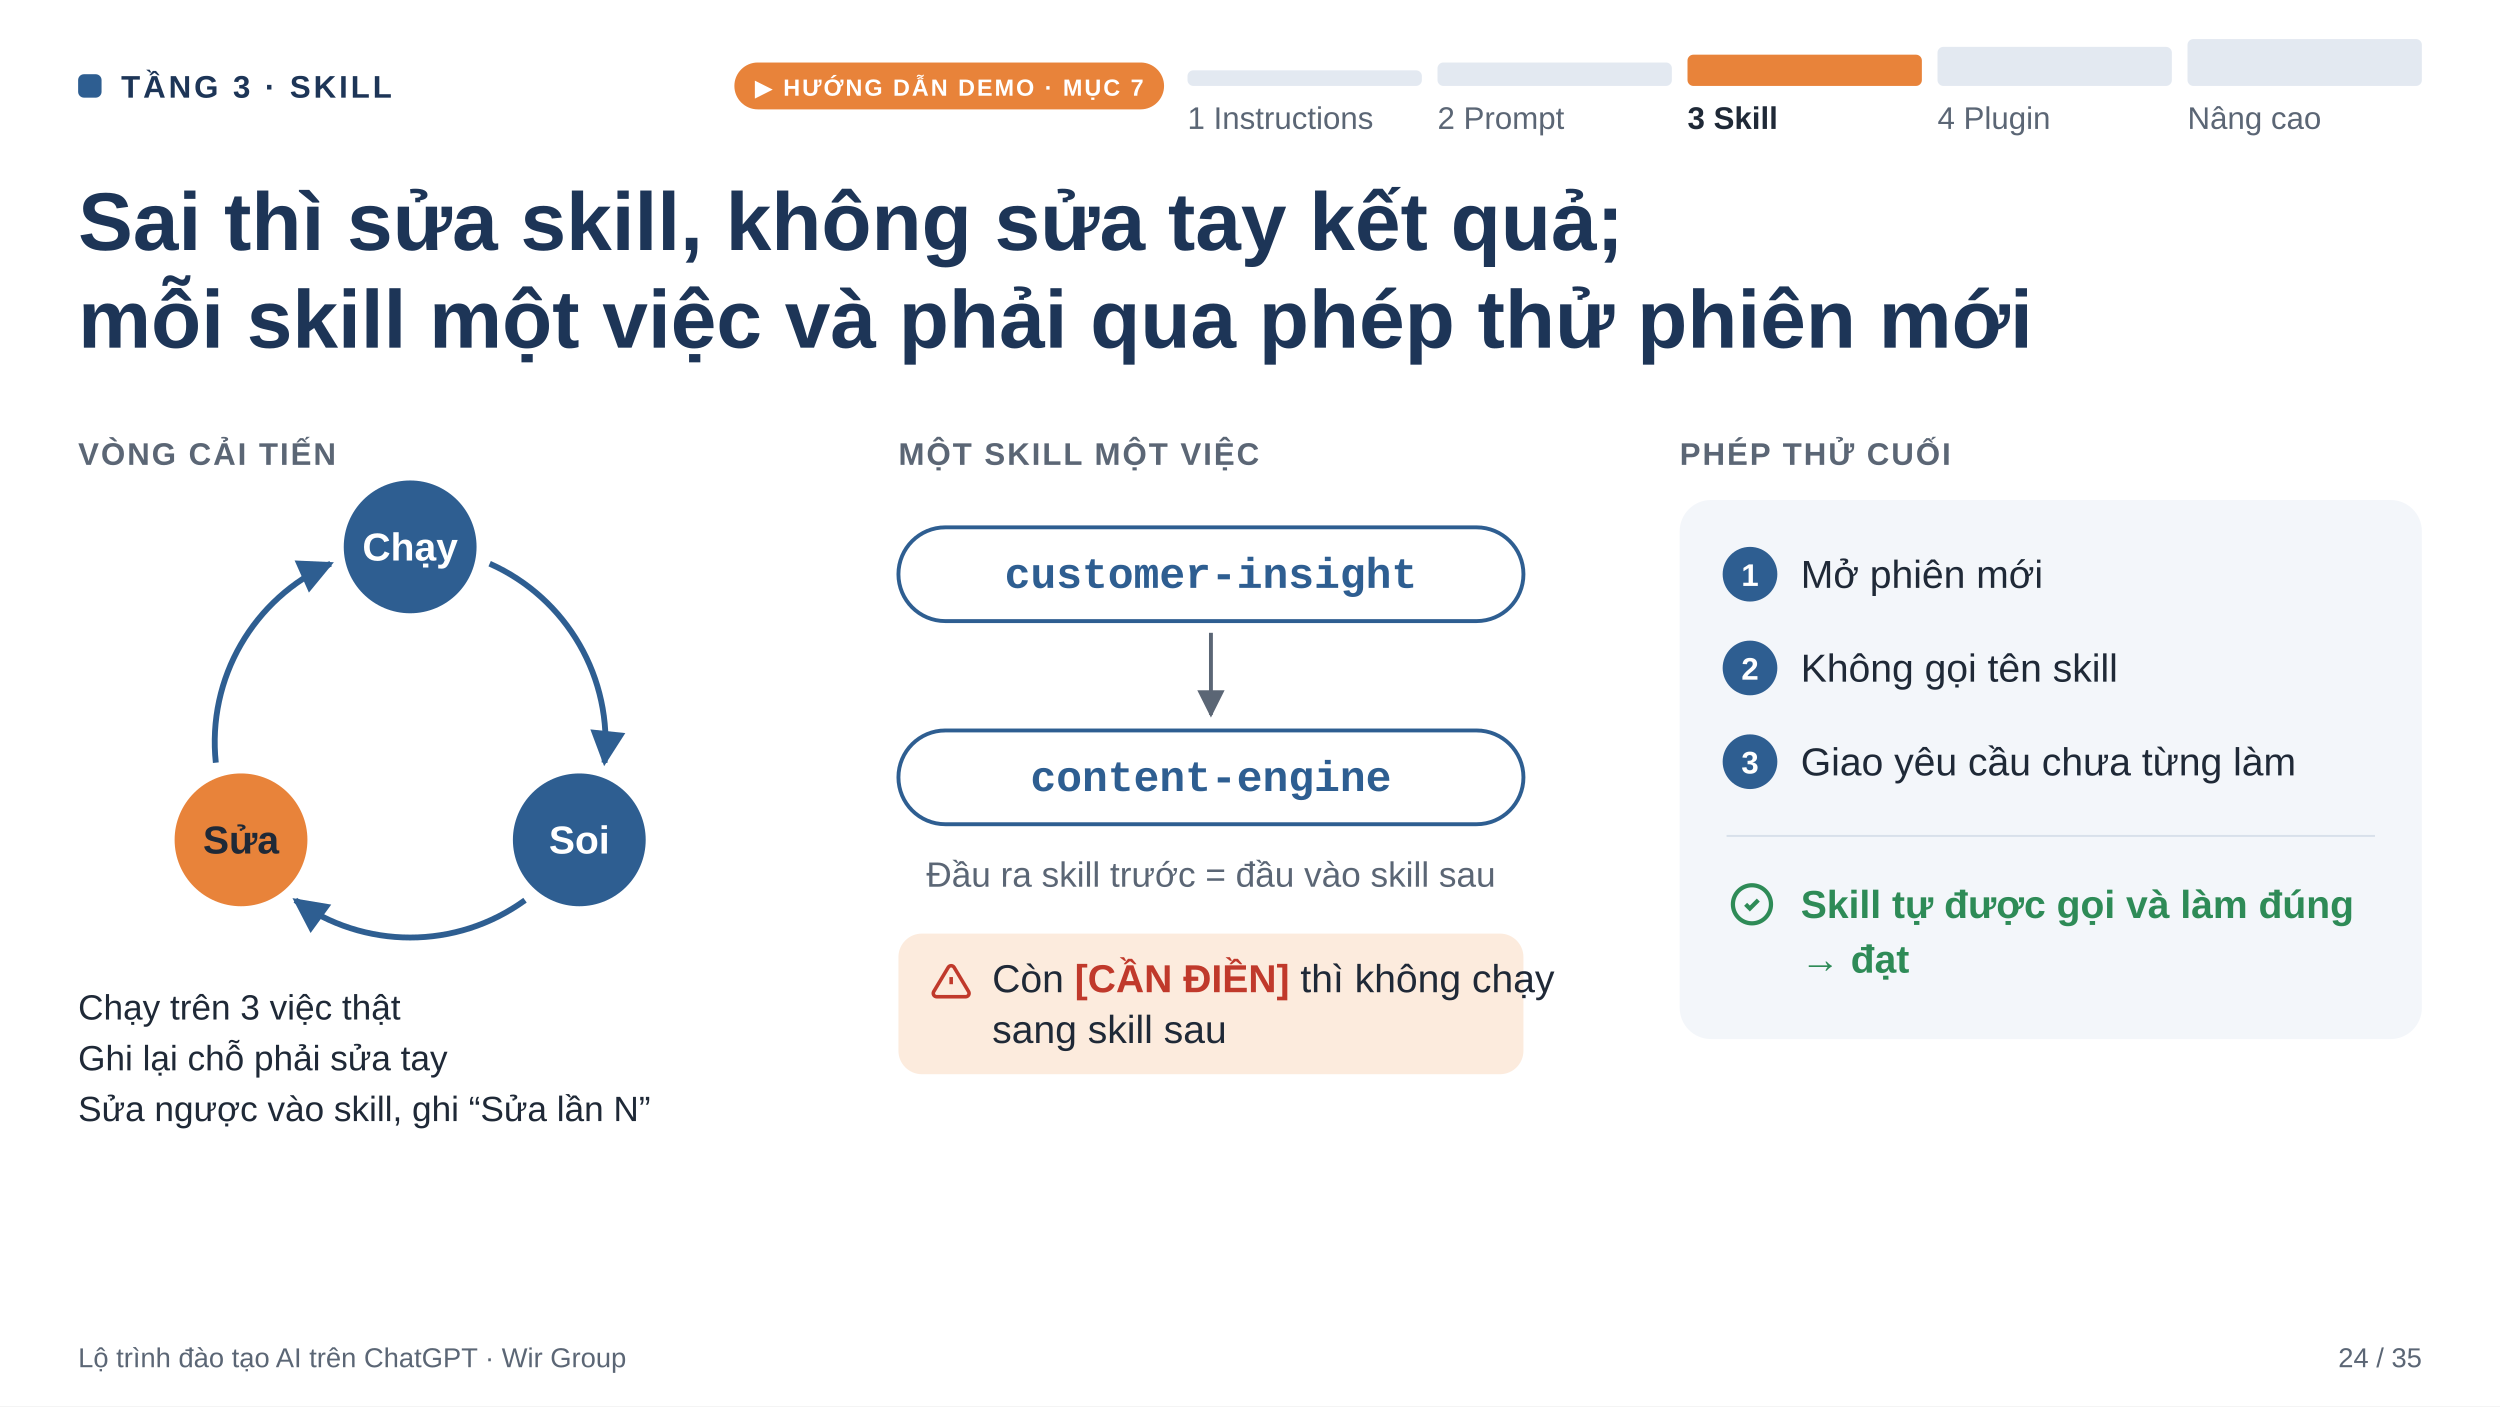
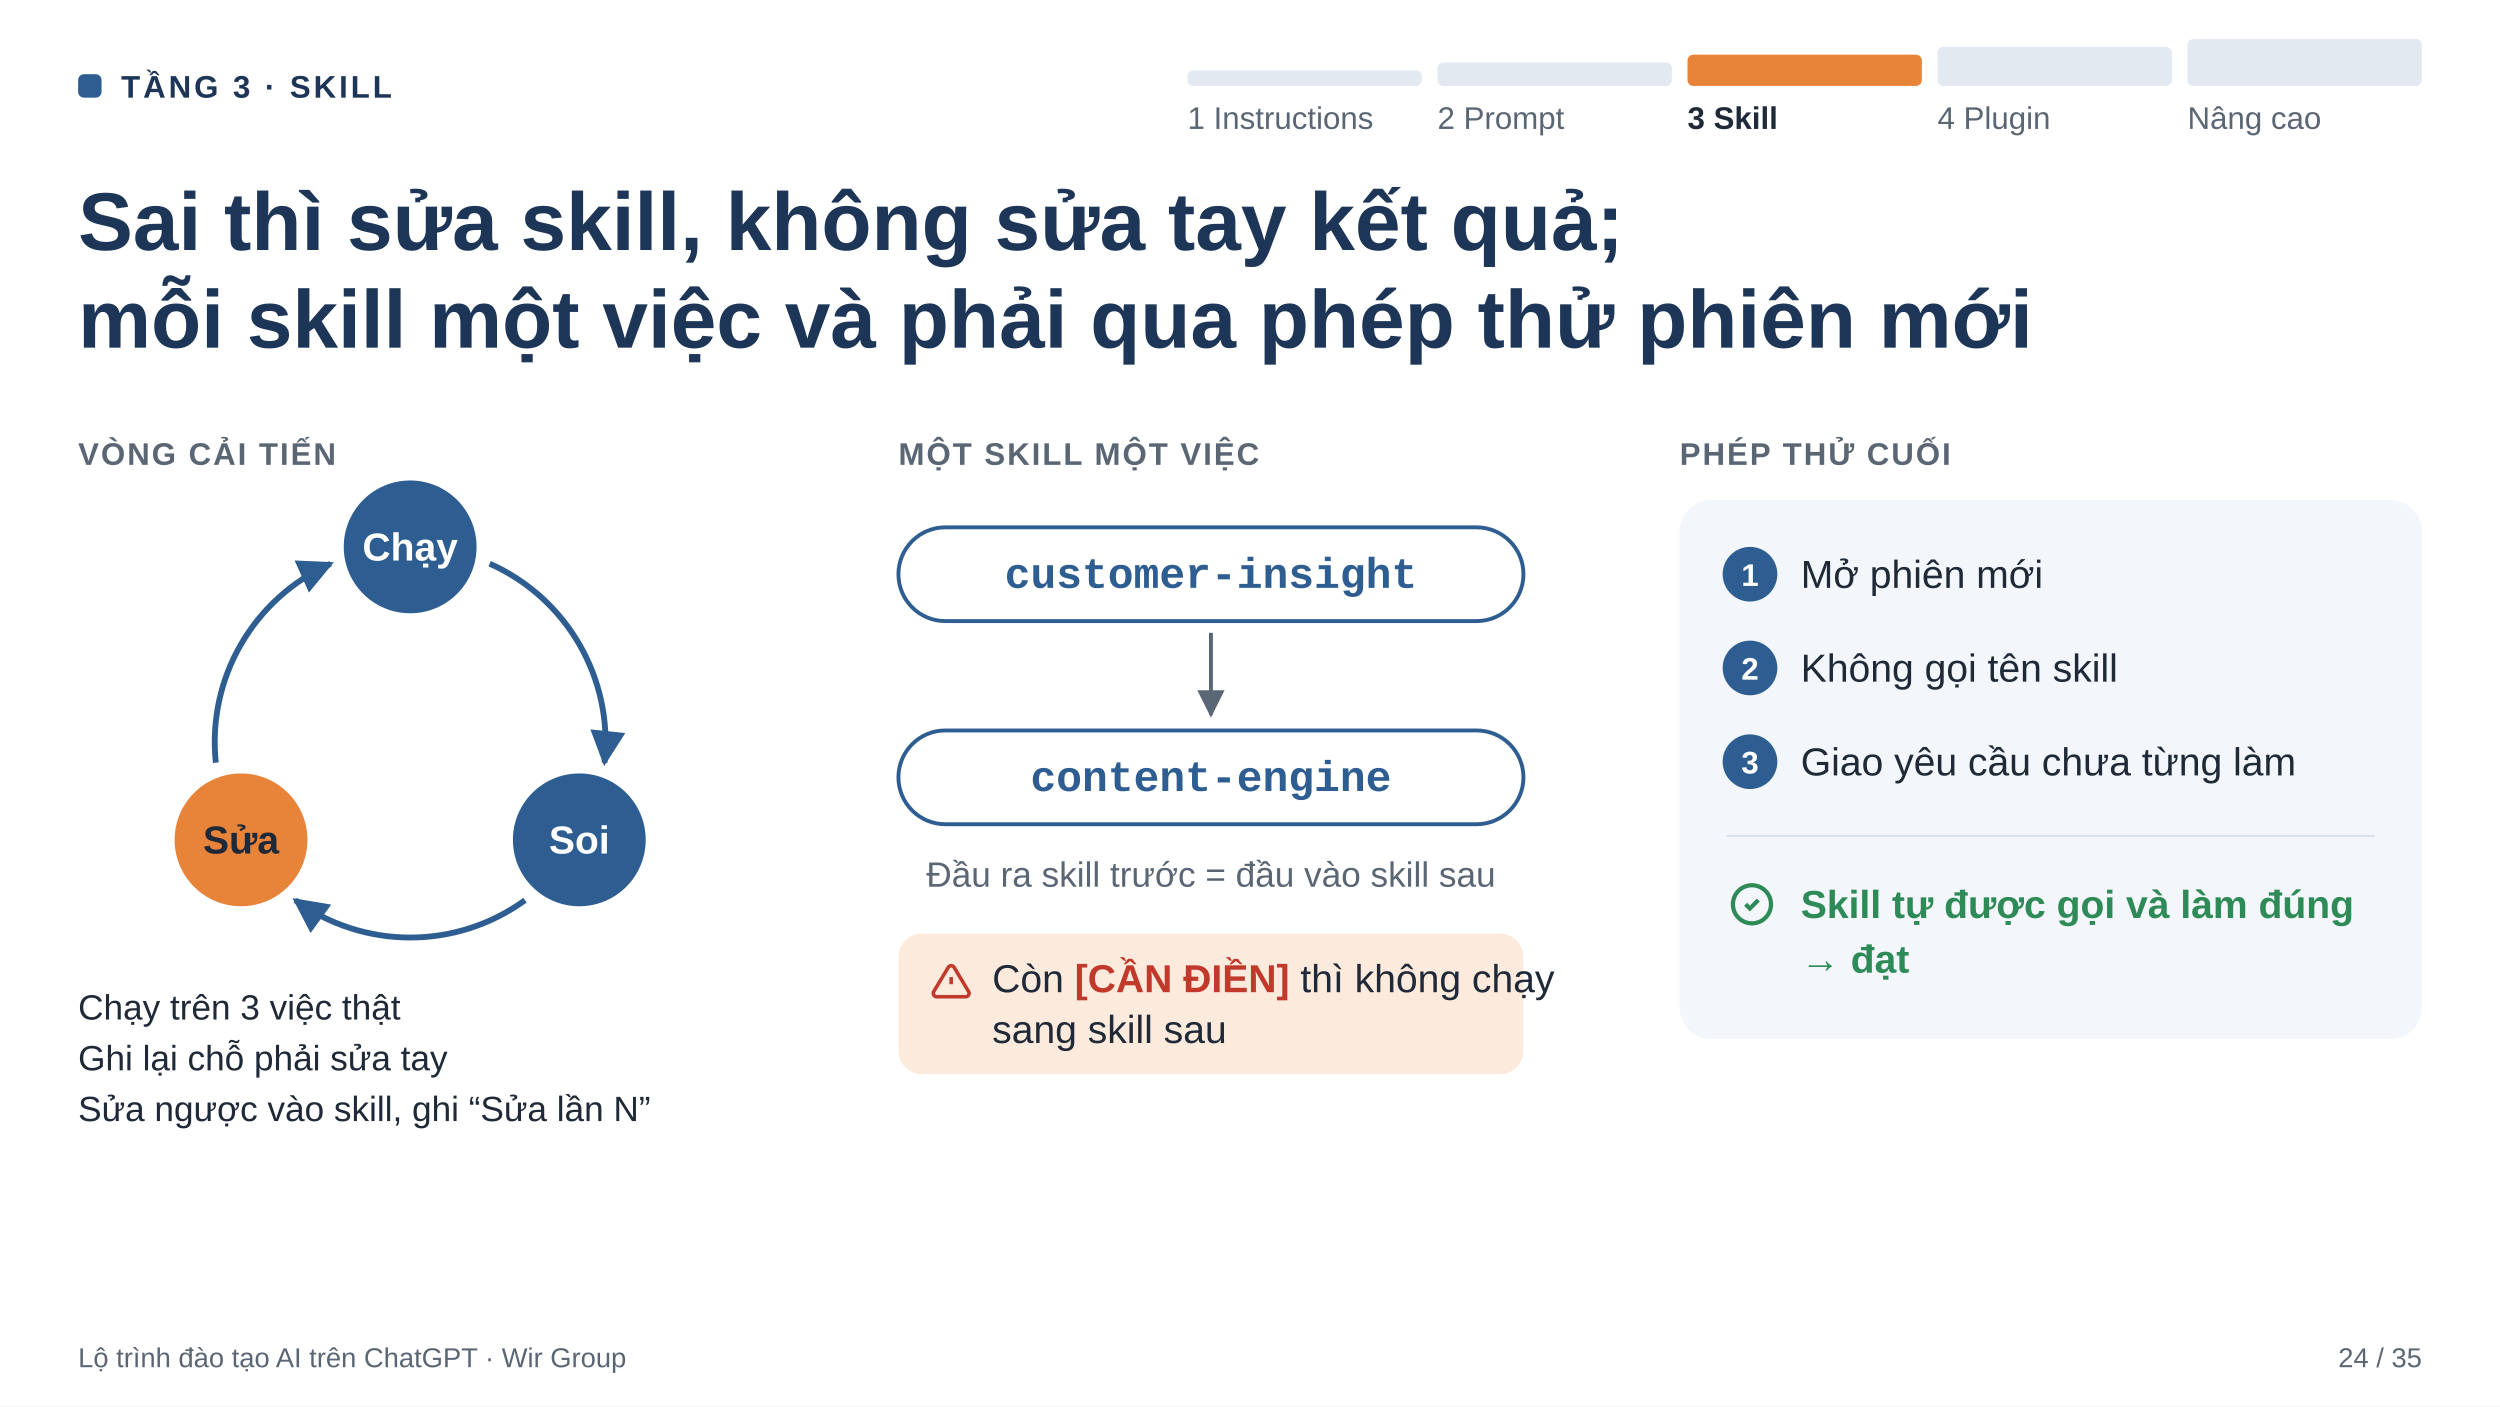
<svg xmlns="http://www.w3.org/2000/svg" viewBox="0 0 1280 720" width="1280" height="720" font-family="Aptos, 'Segoe UI', Arial, sans-serif" data-pptx-page-role="content">
  <defs>
    <marker id="arrow-tier3" viewBox="0 0 10 10" refX="9" refY="5" markerWidth="6" markerHeight="6" orient="auto">
      <polygon points="0,0 10,5 0,10" fill="#2E5E91" />
    </marker>
    <marker id="arrow-muted" viewBox="0 0 10 10" refX="9" refY="5" markerWidth="7" markerHeight="7" orient="auto">
      <polygon points="0,0 10,5 0,10" fill="#5B6675" />
    </marker>
  </defs>
  <rect id="bg" data-pptx-role="background" x="0" y="0" width="1280" height="720" fill="#FFFFFF" />
  <g id="section-kicker" data-pptx-role="chrome" data-pptx-bounds="40 30 540 30">
    <rect x="40" y="38" width="12" height="12" rx="3" fill="#2E5E91" />
    <text x="62" y="50" font-size="16" font-weight="bold" letter-spacing="1.5" fill="#1D3557">TẦNG 3 · SKILL</text>
-   </g>
-   <g id="demo-flag" data-pptx-role="chrome" data-pptx-bounds="376 30 224 28">
-     <rect x="376" y="32" width="220" height="24" rx="12" fill="#E8833A" />
-     <text x="486" y="49" font-size="12" font-weight="bold" letter-spacing="1" fill="#FFFFFF" text-anchor="middle">▶ HƯỚNG DẪN DEMO · MỤC 7</text>
  </g>
  <g id="roadmap-tracker" data-pptx-role="chrome" data-pptx-bounds="600 14 640 62">
    <rect x="608" y="36" width="120" height="8" rx="3" fill="#E3E9F1" />
    <rect x="736" y="32" width="120" height="12" rx="3" fill="#E3E9F1" />
    <rect x="864" y="28" width="120" height="16" rx="3" fill="#E8833A" />
    <rect x="992" y="24" width="120" height="20" rx="3" fill="#E3E9F1" />
    <rect x="1120" y="20" width="120" height="24" rx="3" fill="#E3E9F1" />
    <text x="608" y="66" font-size="16" fill="#5B6675">1 Instructions</text>
    <text x="736" y="66" font-size="16" fill="#5B6675">2 Prompt</text>
    <text x="864" y="66" font-size="16" font-weight="bold" fill="#1F2937">3 Skill</text>
    <text x="992" y="66" font-size="16" fill="#5B6675">4 Plugin</text>
    <text x="1120" y="66" font-size="16" fill="#5B6675">Nâng cao</text>
  </g>
  <text font-size="42" font-weight="bold" fill="#1D3557" x="40" y="128">Sai thì sửa skill, không sửa tay kết quả;</text>
  <text font-size="42" font-weight="bold" fill="#1D3557" x="40" y="178">mỗi skill một việc và phải qua phép thử phiên mới</text>
  <g id="improve-loop" data-pptx-bounds="40 220 380 366">
    <text x="40" y="238" font-size="16" font-weight="bold" letter-spacing="1" fill="#5B6675">VÒNG CẢI TIẾN</text>
    <path d="M 250.7 288.6 A 100 100 0 0 1 309.5 390.5" fill="none" stroke="#2E5E91" stroke-width="3" marker-end="url(#arrow-tier3)" />
    <path d="M 268.8 460.9 A 100 100 0 0 1 151.2 460.9" fill="none" stroke="#2E5E91" stroke-width="3" marker-end="url(#arrow-tier3)" />
    <path d="M 110.5 390.5 A 100 100 0 0 1 169.3 288.6" fill="none" stroke="#2E5E91" stroke-width="3" marker-end="url(#arrow-tier3)" />
    <circle cx="210" cy="280" r="34" fill="#2E5E91" />
    <text x="210" y="287" font-size="20" font-weight="bold" text-anchor="middle" fill="#FFFFFF">Chạy</text>
    <circle cx="296.6" cy="430" r="34" fill="#2E5E91" />
    <text x="296.6" y="437" font-size="20" font-weight="bold" text-anchor="middle" fill="#FFFFFF">Soi</text>
    <circle cx="123.4" cy="430" r="34" fill="#E8833A" />
    <text x="123.4" y="437" font-size="20" font-weight="bold" text-anchor="middle" fill="#1F2937">Sửa</text>
    <text font-size="18" fill="#1F2937" x="40" y="522">Chạy trên 3 việc thật</text>
    <text font-size="18" fill="#1F2937" x="40" y="548">Ghi lại chỗ phải sửa tay</text>
    <text font-size="18" fill="#1F2937" x="40" y="574">Sửa ngược vào skill, ghi “Sửa lần N”</text>
  </g>
  <g id="skill-chain" data-pptx-bounds="440 220 392 336">
    <text x="460" y="238" font-size="16" font-weight="bold" letter-spacing="1" fill="#5B6675">MỘT SKILL MỘT VIỆC</text>
    <rect x="460" y="270" width="320" height="48" rx="24" fill="#FFFFFF" stroke="#2E5E91" stroke-width="2" />
    <text x="620" y="301" font-size="22" font-weight="bold" font-family="Consolas, 'Courier New', monospace" text-anchor="middle" fill="#2E5E91">customer-insight</text>
    <line x1="620" y1="324" x2="620" y2="366" stroke="#5B6675" stroke-width="2" marker-end="url(#arrow-muted)" />
    <rect x="460" y="374" width="320" height="48" rx="24" fill="#FFFFFF" stroke="#2E5E91" stroke-width="2" />
    <text x="620" y="405" font-size="22" font-weight="bold" font-family="Consolas, 'Courier New', monospace" text-anchor="middle" fill="#2E5E91">content-engine</text>
    <text x="620" y="454" font-size="18" text-anchor="middle" fill="#5B6675">Đầu ra skill trước = đầu vào skill sau</text>
    <rect x="460" y="478" width="320" height="72" rx="12" fill="#FCEBDD" />
    <g transform="translate(476, 492) scale(0.916667)" fill="none" stroke="#C0392B" stroke-width="2">
      <path d="M12 9v4" />
      <path d="M10.363 3.591l-8.106 13.534a1.914 1.914 0 0 0 1.636 2.871h16.214a1.914 1.914 0 0 0 1.636 -2.87l-8.106 -13.536a1.914 1.914 0 0 0 -3.274 0" />
      <path d="M12 16h.01" />
    </g>
    <text font-size="20" fill="#1F2937" x="508" y="508">
      <tspan>Còn <tspan font-weight="bold" fill="#C0392B">[CẦN ĐIỀN]</tspan> thì không chạy</tspan>
    </text>
    <text font-size="20" fill="#1F2937" x="508" y="534">sang skill sau</text>
  </g>
  <g id="final-test" data-pptx-bounds="860 220 380 316">
    <text x="860" y="238" font-size="16" font-weight="bold" letter-spacing="1" fill="#5B6675">PHÉP THỬ CUỐI</text>
    <rect x="860" y="256" width="380" height="276" rx="16" fill="#F3F6FA" />
    <circle cx="896" cy="294" r="14" fill="#2E5E91" />
    <text x="896" y="300" font-size="16" font-weight="bold" text-anchor="middle" fill="#FFFFFF">1</text>
    <text x="922" y="301" font-size="20" fill="#1F2937">Mở phiên mới</text>
    <circle cx="896" cy="342" r="14" fill="#2E5E91" />
    <text x="896" y="348" font-size="16" font-weight="bold" text-anchor="middle" fill="#FFFFFF">2</text>
    <text x="922" y="349" font-size="20" fill="#1F2937">Không gọi tên skill</text>
    <circle cx="896" cy="390" r="14" fill="#2E5E91" />
    <text x="896" y="396" font-size="16" font-weight="bold" text-anchor="middle" fill="#FFFFFF">3</text>
    <text x="922" y="397" font-size="20" fill="#1F2937">Giao yêu cầu chưa từng làm</text>
    <line x1="884" y1="428" x2="1216" y2="428" stroke="#D8E0EA" stroke-width="1" />
    <g transform="translate(884, 450) scale(1.08333)" fill="none" stroke="#2E8B57" stroke-width="2">
      <path d="M3 12a9 9 0 1 0 18 0a9 9 0 1 0 -18 0" />
      <path d="M9 12l2 2l4 -4" />
    </g>
    <text font-size="20" font-weight="bold" fill="#2E8B57" x="922" y="470">Skill tự được gọi và làm đúng</text>
    <text font-size="20" font-weight="bold" fill="#2E8B57" x="922" y="498">→ đạt</text>
  </g>
  <text id="footer-course" data-pptx-role="footer" x="40" y="700" font-size="14" fill="#5B6675">Lộ trình đào tạo AI trên ChatGPT · Wir Group</text>
  <text id="page-number" data-pptx-role="page-number" x="1240" y="700" font-size="14" text-anchor="end" fill="#5B6675">24 / 35</text>
</svg>
